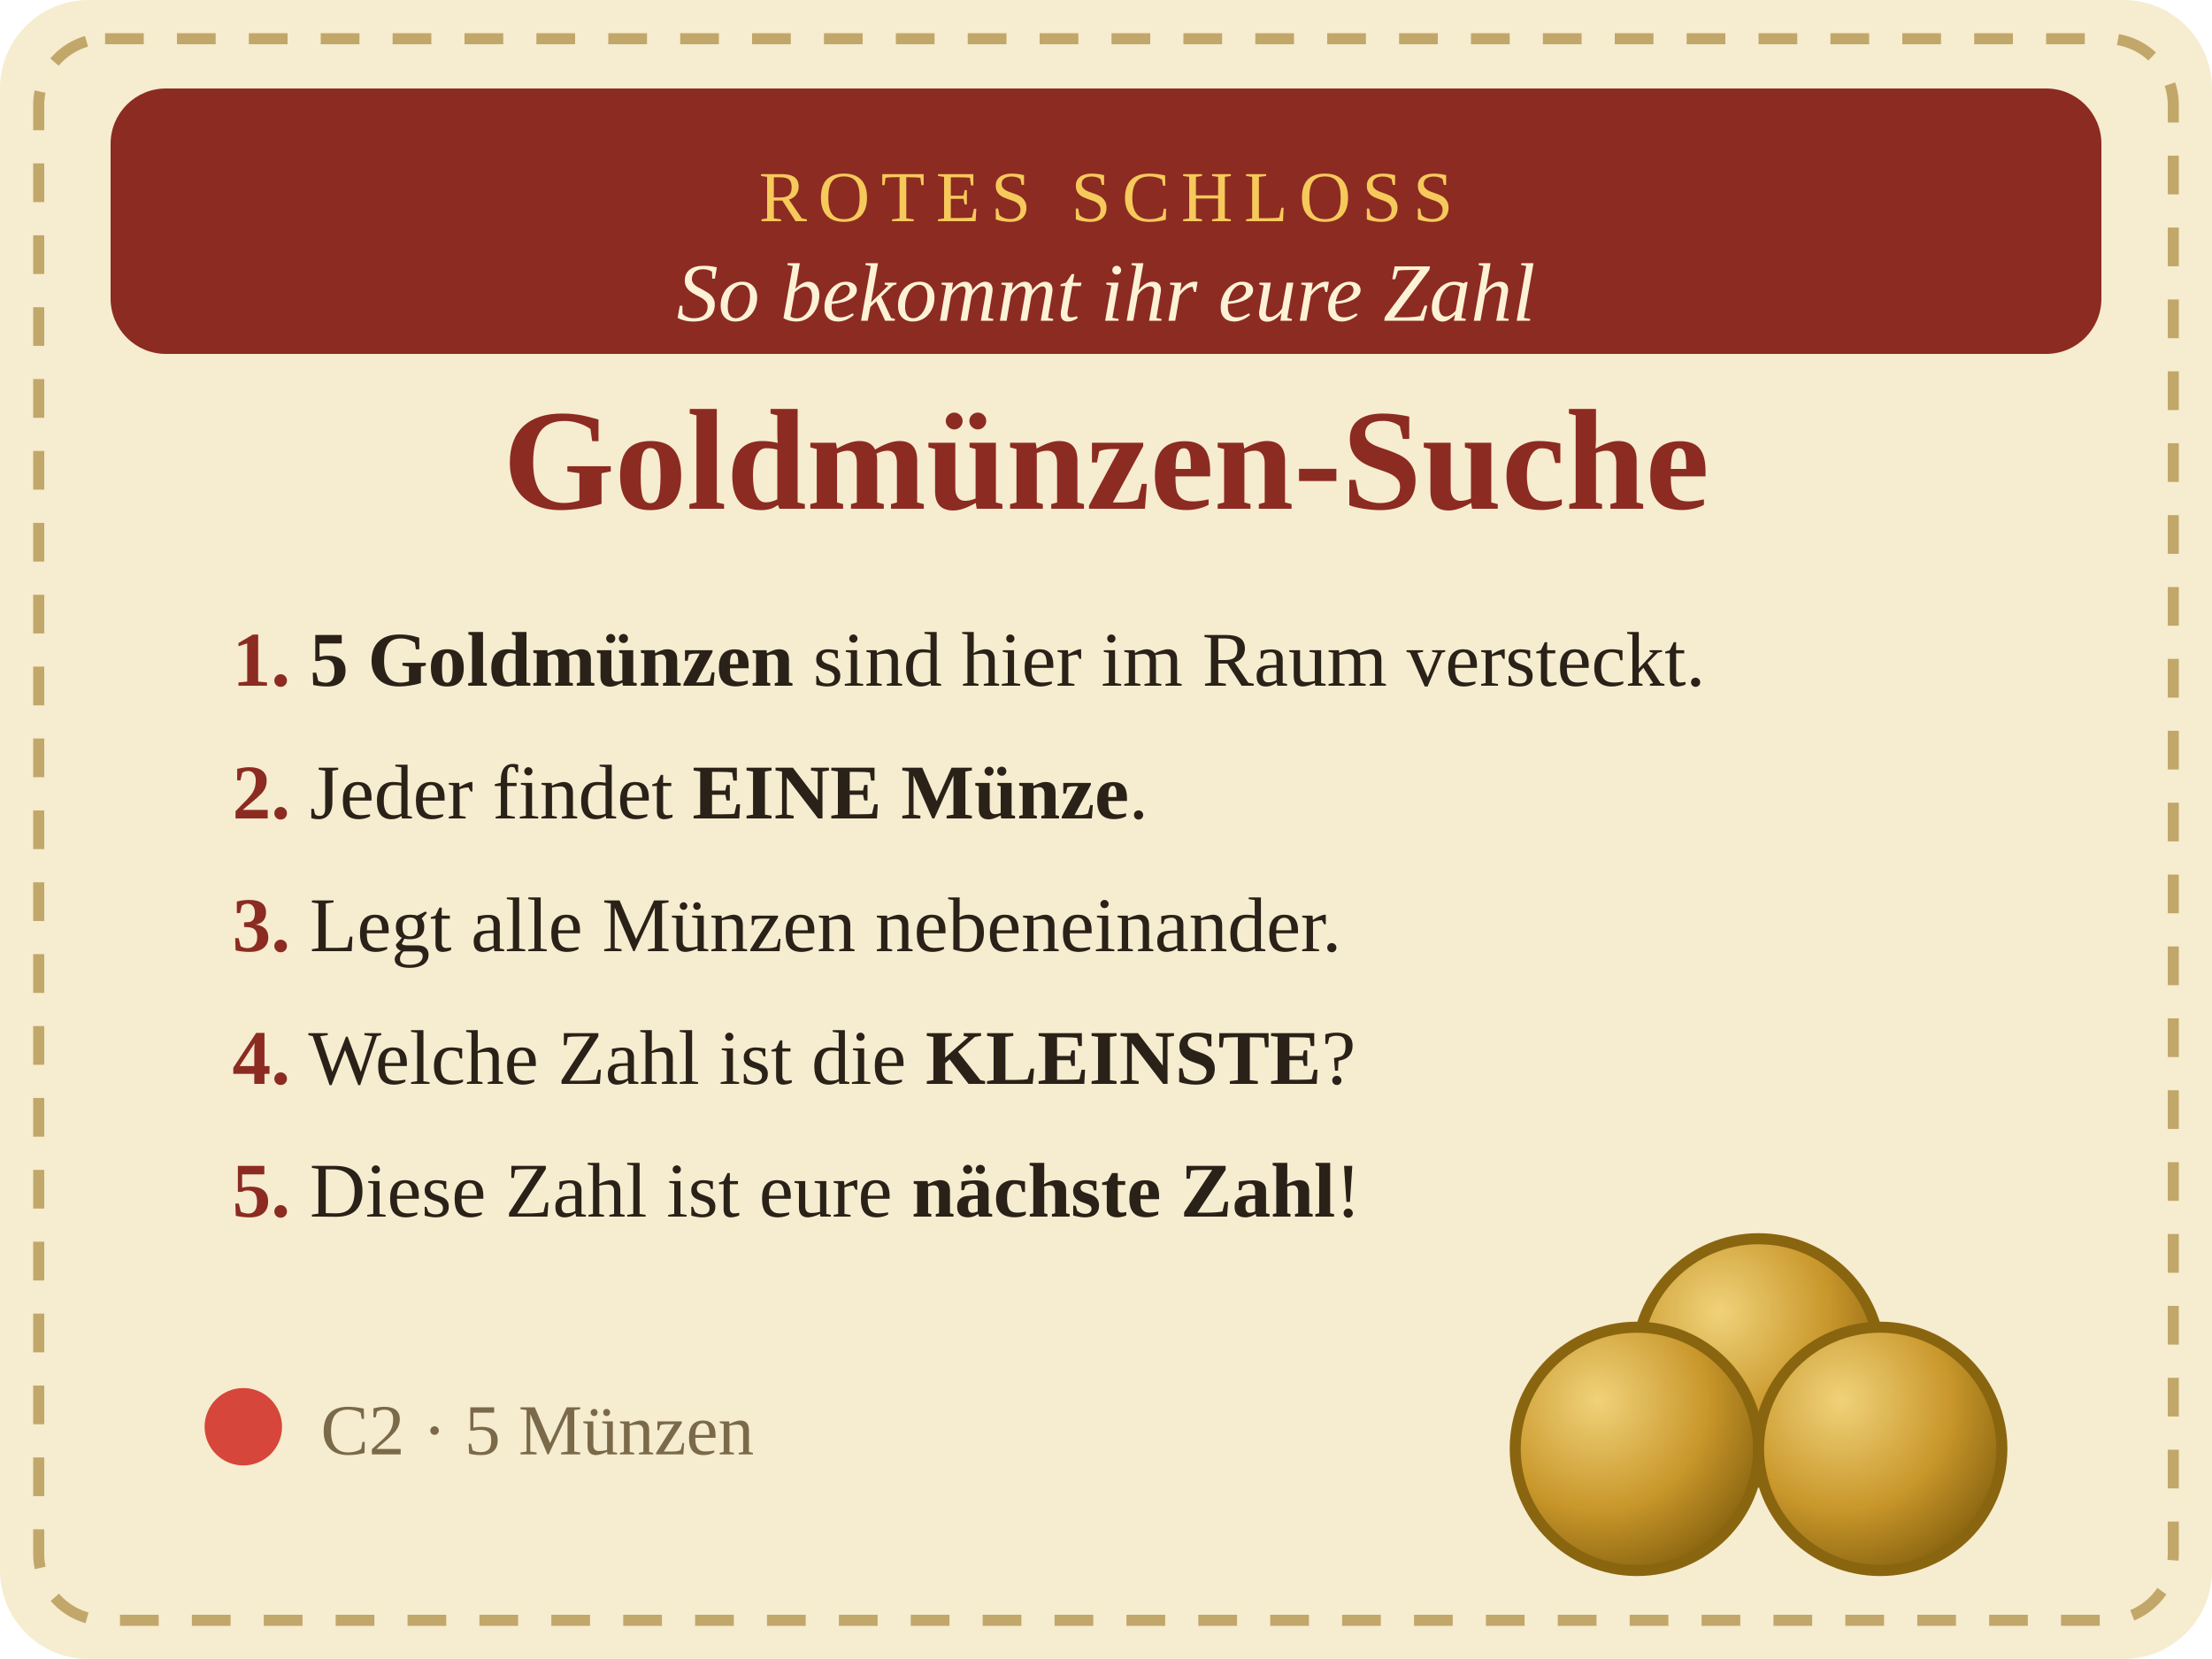
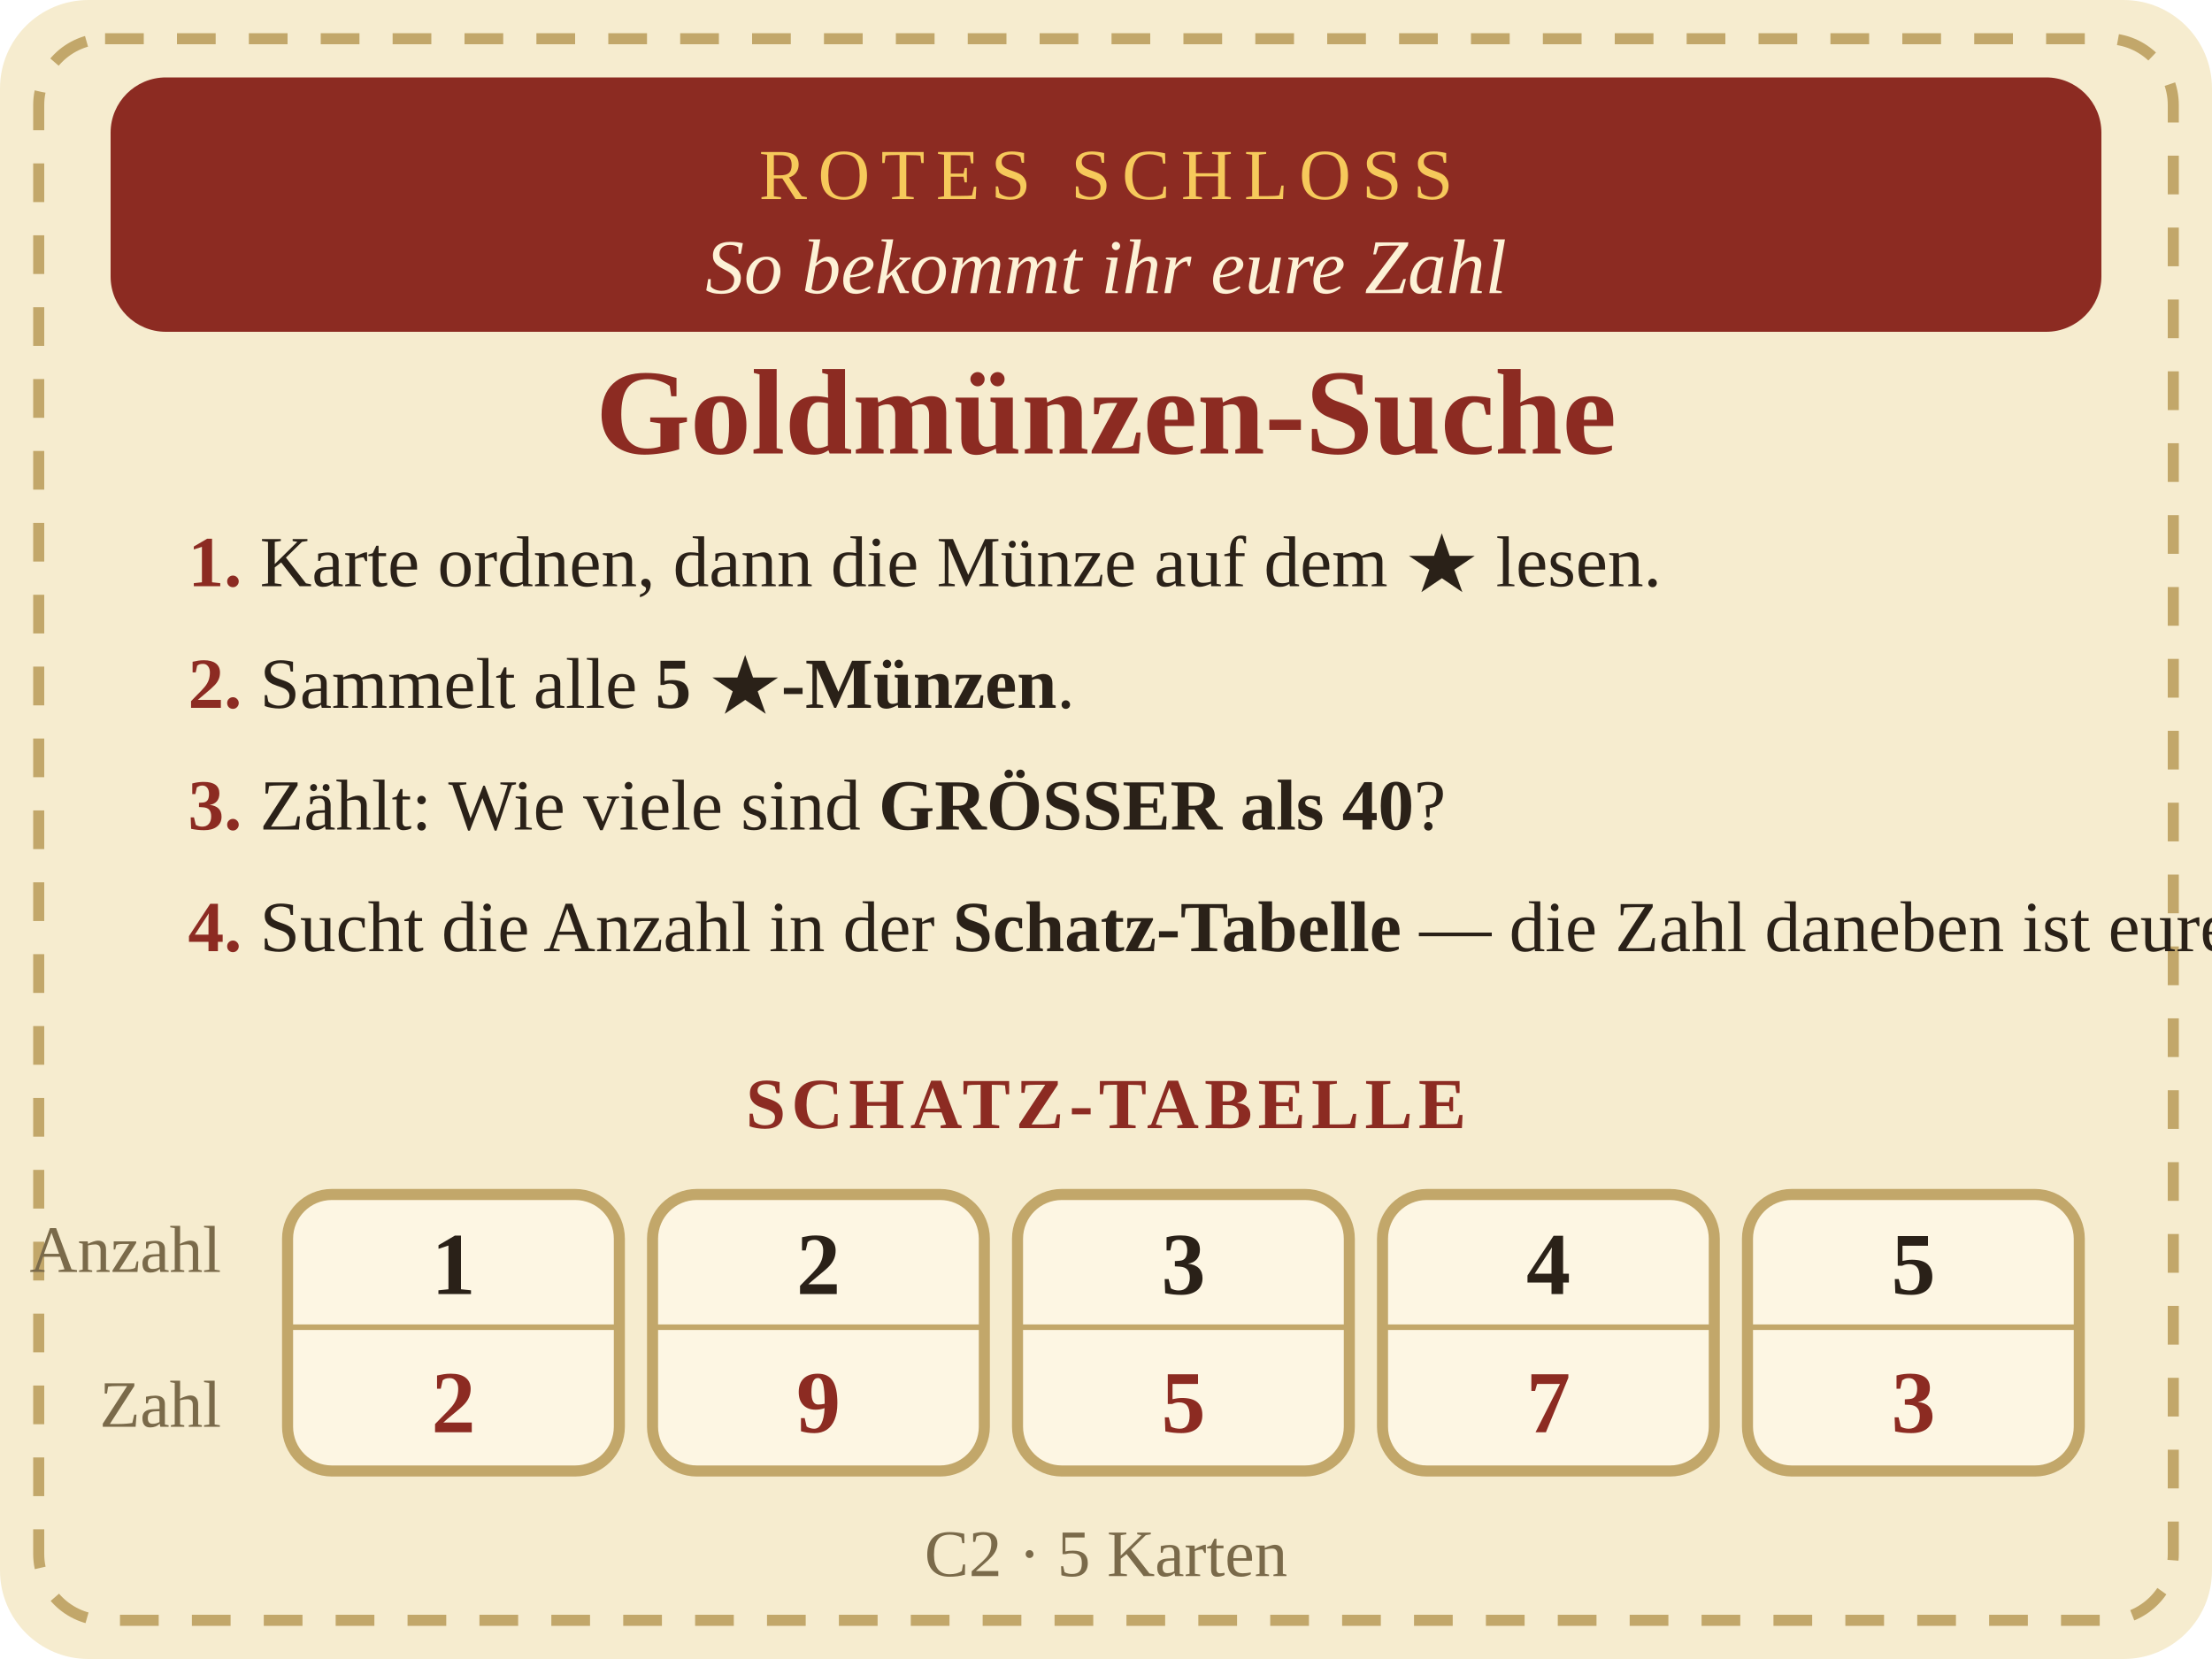
<svg xmlns="http://www.w3.org/2000/svg" viewBox="0 0 400 300" width="100mm" height="75mm" font-family="Georgia, 'Times New Roman', serif">
  <defs>
    <radialGradient id="c2-00-coin" cx="34%" cy="30%" r="75%">
      <stop offset="0" stop-color="#f0d27a" />
      <stop offset="0.6" stop-color="#c9972b" />
      <stop offset="1" stop-color="#8a6510" />
    </radialGradient>
  </defs>
  <rect x="0" y="0" width="400" height="300" rx="16" fill="#f6eccf" />
  <rect x="7" y="7" width="386" height="286" rx="12" fill="none" stroke="#c2a76a" stroke-width="2" stroke-dasharray="7 6" />
-   <rect x="20" y="16" width="360" height="48" rx="10" fill="#8c2b22" />
-   <text x="200" y="40" text-anchor="middle" fill="#f6c95b" font-size="13" letter-spacing="2">ROTES SCHLOSS</text>
-   <text x="200" y="58" text-anchor="middle" fill="#fdf2d6" font-size="15" font-style="italic">So bekommt ihr eure Zahl</text>
-   <text x="200" y="92" text-anchor="middle" fill="#8c2b22" font-size="26" font-weight="700">Goldmünzen-Suche</text>
-   <g fill="#2a2118" font-size="14">
-     <text x="42" y="124">
-       <tspan fill="#8c2b22" font-weight="700">1.</tspan>
-       <tspan font-weight="700">5 Goldmünzen</tspan> sind hier im Raum versteckt.</text>
-     <text x="42" y="148">
-       <tspan fill="#8c2b22" font-weight="700">2.</tspan>  Jeder findet <tspan font-weight="700">EINE Münze</tspan>.</text>
-     <text x="42" y="172">
-       <tspan fill="#8c2b22" font-weight="700">3.</tspan>  Legt alle Münzen nebeneinander.</text>
-     <text x="42" y="196">
-       <tspan fill="#8c2b22" font-weight="700">4.</tspan>  Welche Zahl ist die <tspan font-weight="700">KLEINSTE</tspan>?</text>
-     <text x="42" y="220">
-       <tspan fill="#8c2b22" font-weight="700">5.</tspan>  Diese Zahl ist eure <tspan font-weight="700">nächste Zahl</tspan>!</text>
+   <rect x="20" y="14" width="360" height="46" rx="10" fill="#8c2b22" />
+   <text x="200" y="36" text-anchor="middle" fill="#f6c95b" font-size="13" letter-spacing="2">ROTES SCHLOSS</text>
+   <text x="200" y="53" text-anchor="middle" fill="#fdf2d6" font-size="14" font-style="italic">So bekommt ihr eure Zahl</text>
+   <text x="200" y="82" text-anchor="middle" fill="#8c2b22" font-size="22" font-weight="700">Goldmünzen-Suche</text>
+   <g fill="#2a2118" font-size="13">
+     <text x="34" y="106">
+       <tspan fill="#8c2b22" font-weight="700">1.</tspan>  Karte ordnen, dann die Münze auf dem <tspan font-weight="700">★</tspan> lesen.</text>
+     <text x="34" y="128">
+       <tspan fill="#8c2b22" font-weight="700">2.</tspan>  Sammelt alle <tspan font-weight="700">5 ★-Münzen</tspan>.</text>
+     <text x="34" y="150">
+       <tspan fill="#8c2b22" font-weight="700">3.</tspan>  Zählt: Wie viele sind <tspan font-weight="700">GRÖSSER als 40</tspan>?</text>
+     <text x="34" y="172">
+       <tspan fill="#8c2b22" font-weight="700">4.</tspan>  Sucht die Anzahl in der <tspan font-weight="700">Schatz-Tabelle</tspan> — die Zahl daneben ist eure Zahl!</text>
  </g>
-   <circle cx="318" cy="246" r="22" fill="url(#c2-00-coin)" stroke="#8a6510" stroke-width="2" />
-   <circle cx="296" cy="262" r="22" fill="url(#c2-00-coin)" stroke="#8a6510" stroke-width="2" />
-   <circle cx="340" cy="262" r="22" fill="url(#c2-00-coin)" stroke="#8a6510" stroke-width="2" />
-   <circle cx="44" cy="258" r="7" fill="#d6463a" />
-   <text x="58" y="263" fill="#7a6a4a" font-size="13">C2 · 5 Münzen</text>
+   <text x="200" y="204" text-anchor="middle" fill="#8c2b22" font-size="13" font-weight="700" letter-spacing="1">SCHATZ-TABELLE</text>
+   <g font-size="12" fill="#7a6a4a" text-anchor="end">
+     <text x="40" y="230">Anzahl</text>
+     <text x="40" y="258">Zahl</text>
+   </g>
+   <g text-anchor="middle">
+     <rect x="52" y="216" width="60" height="50" rx="8" fill="#fdf6e3" stroke="#c2a76a" stroke-width="2" />
+     <line x1="52" y1="240" x2="112" y2="240" stroke="#c2a76a" stroke-width="1" />
+     <text x="82" y="234" fill="#2a2118" font-size="16" font-weight="700">1</text>
+     <text x="82" y="259" fill="#8c2b22" font-size="16" font-weight="700">2</text>
+     <rect x="118" y="216" width="60" height="50" rx="8" fill="#fdf6e3" stroke="#c2a76a" stroke-width="2" />
+     <line x1="118" y1="240" x2="178" y2="240" stroke="#c2a76a" stroke-width="1" />
+     <text x="148" y="234" fill="#2a2118" font-size="16" font-weight="700">2</text>
+     <text x="148" y="259" fill="#8c2b22" font-size="16" font-weight="700">9</text>
+     <rect x="184" y="216" width="60" height="50" rx="8" fill="#fdf6e3" stroke="#c2a76a" stroke-width="2" />
+     <line x1="184" y1="240" x2="244" y2="240" stroke="#c2a76a" stroke-width="1" />
+     <text x="214" y="234" fill="#2a2118" font-size="16" font-weight="700">3</text>
+     <text x="214" y="259" fill="#8c2b22" font-size="16" font-weight="700">5</text>
+     <rect x="250" y="216" width="60" height="50" rx="8" fill="#fdf6e3" stroke="#c2a76a" stroke-width="2" />
+     <line x1="250" y1="240" x2="310" y2="240" stroke="#c2a76a" stroke-width="1" />
+     <text x="280" y="234" fill="#2a2118" font-size="16" font-weight="700">4</text>
+     <text x="280" y="259" fill="#8c2b22" font-size="16" font-weight="700">7</text>
+     <rect x="316" y="216" width="60" height="50" rx="8" fill="#fdf6e3" stroke="#c2a76a" stroke-width="2" />
+     <line x1="316" y1="240" x2="376" y2="240" stroke="#c2a76a" stroke-width="1" />
+     <text x="346" y="234" fill="#2a2118" font-size="16" font-weight="700">5</text>
+     <text x="346" y="259" fill="#8c2b22" font-size="16" font-weight="700">3</text>
+   </g>
+   <text x="200" y="285" text-anchor="middle" fill="#7a6a4a" font-size="12">C2 · 5 Karten</text>
</svg>
